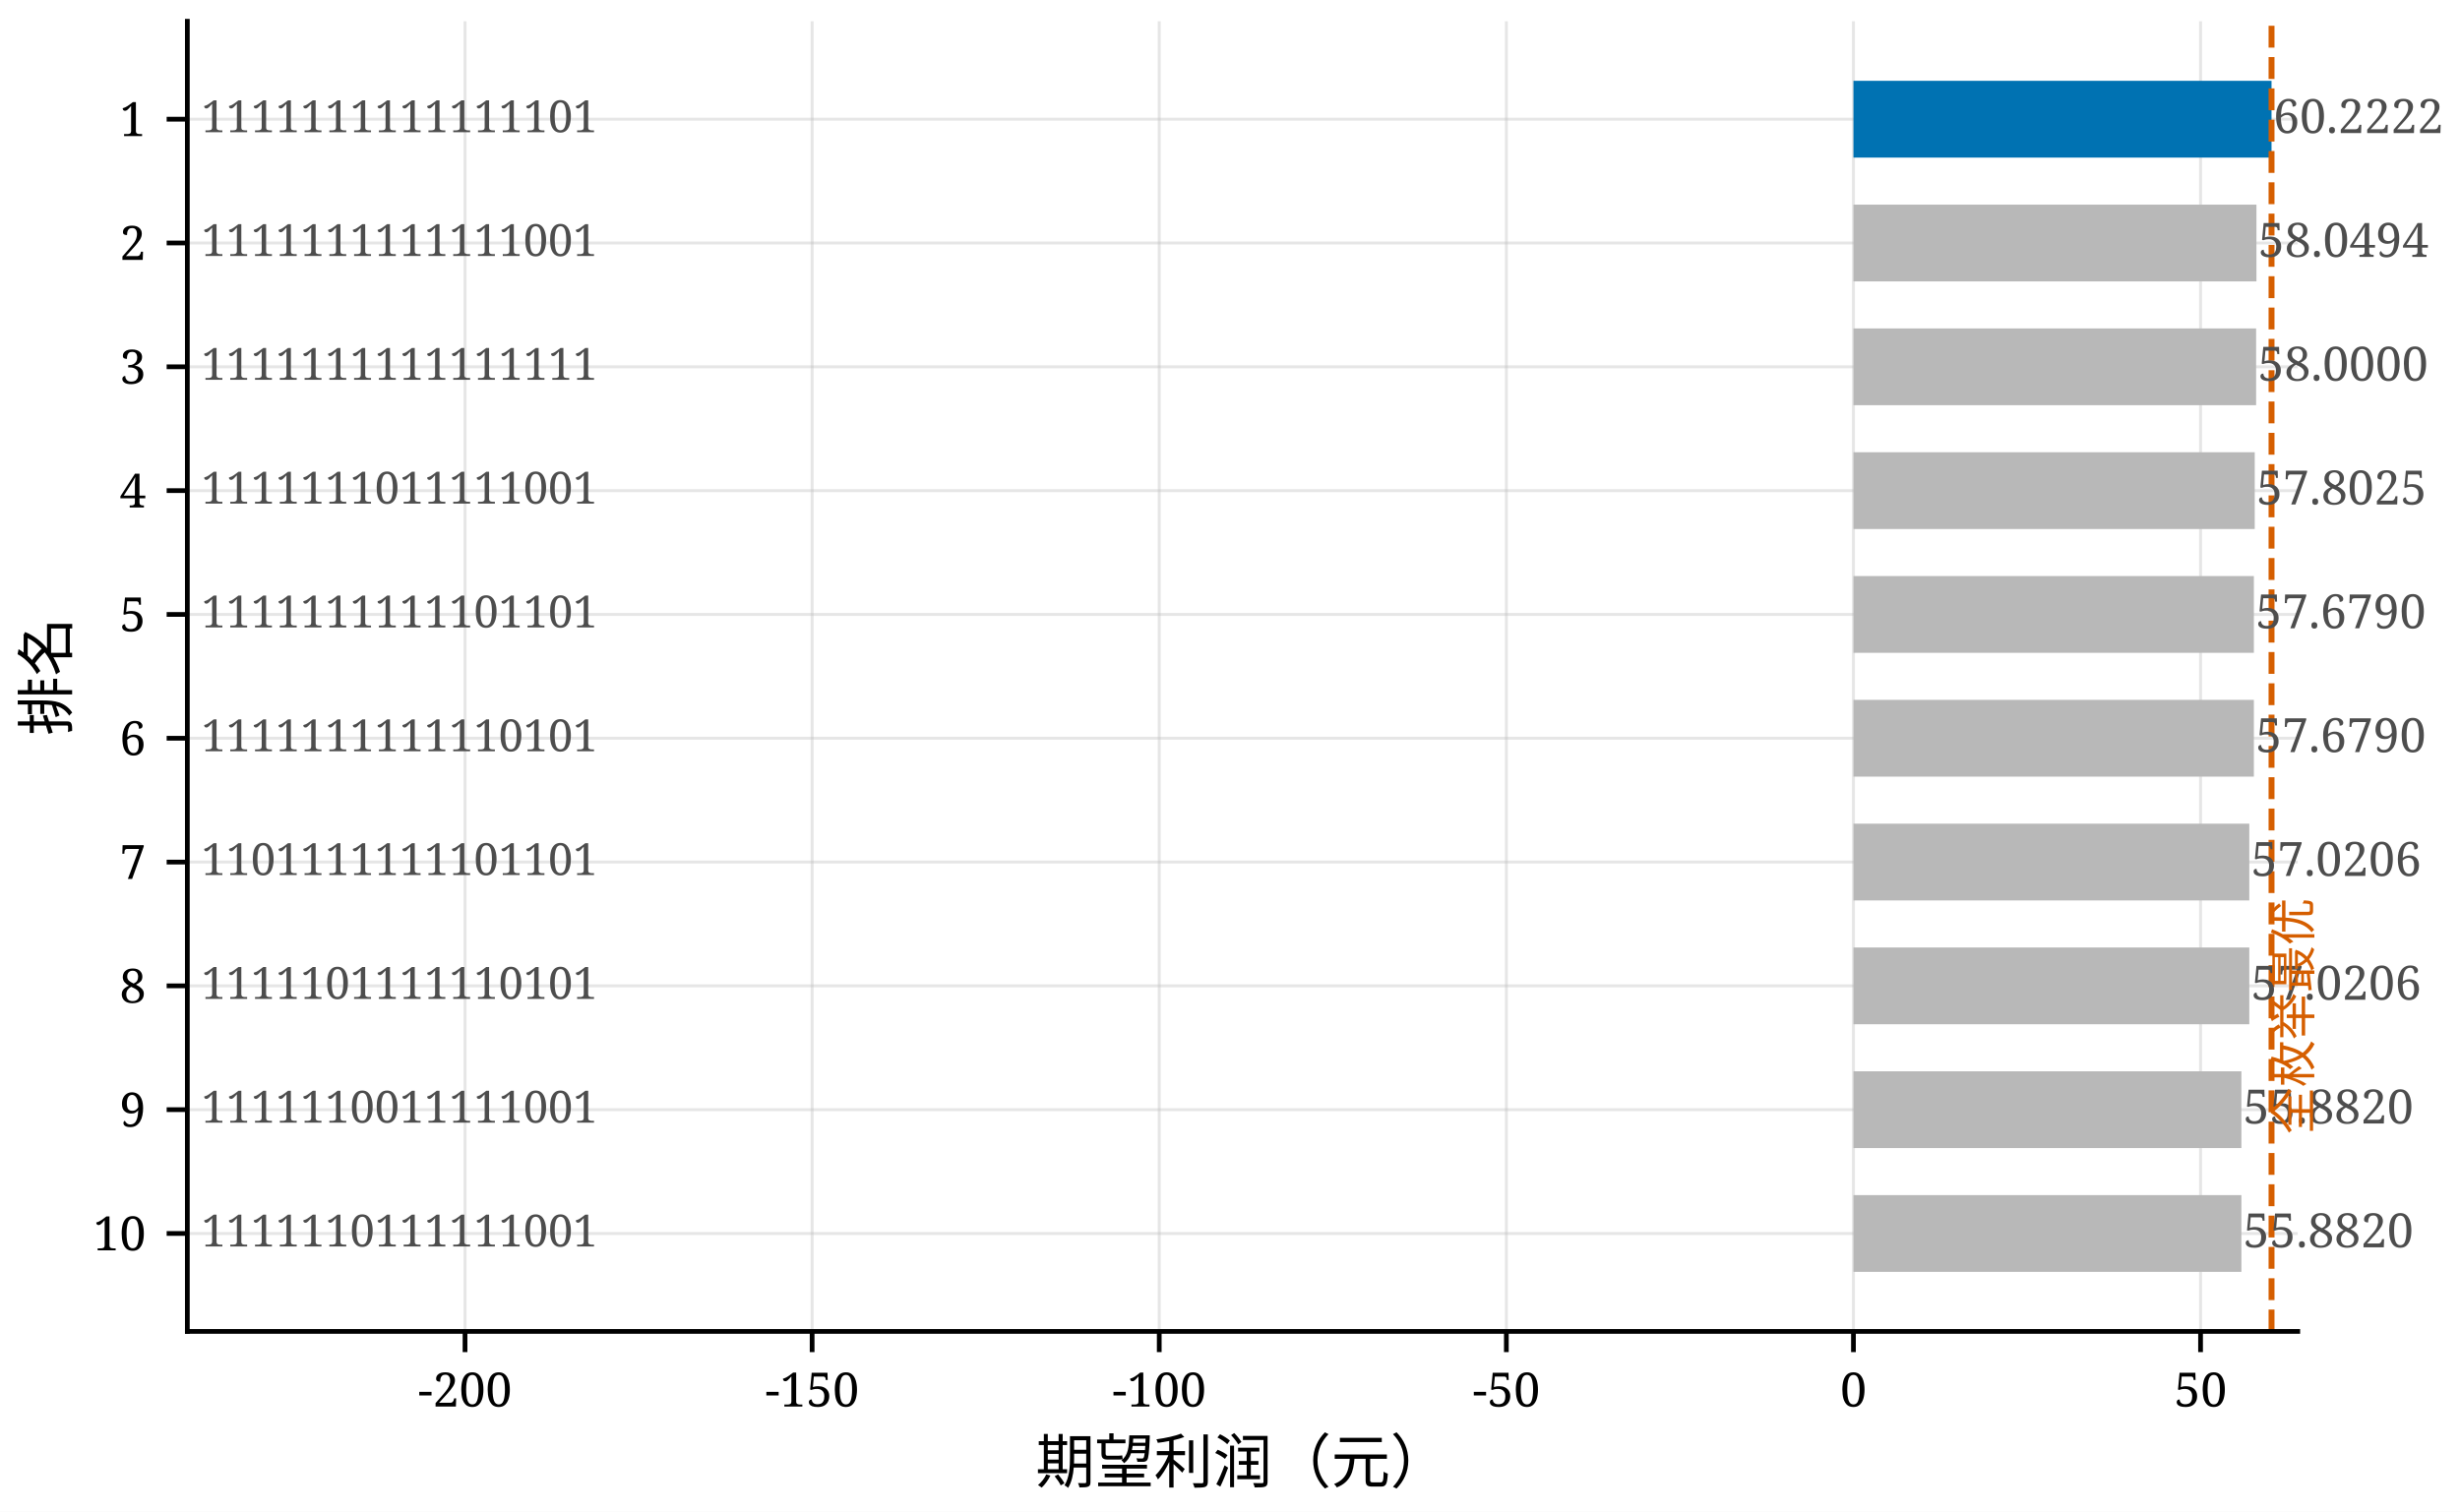
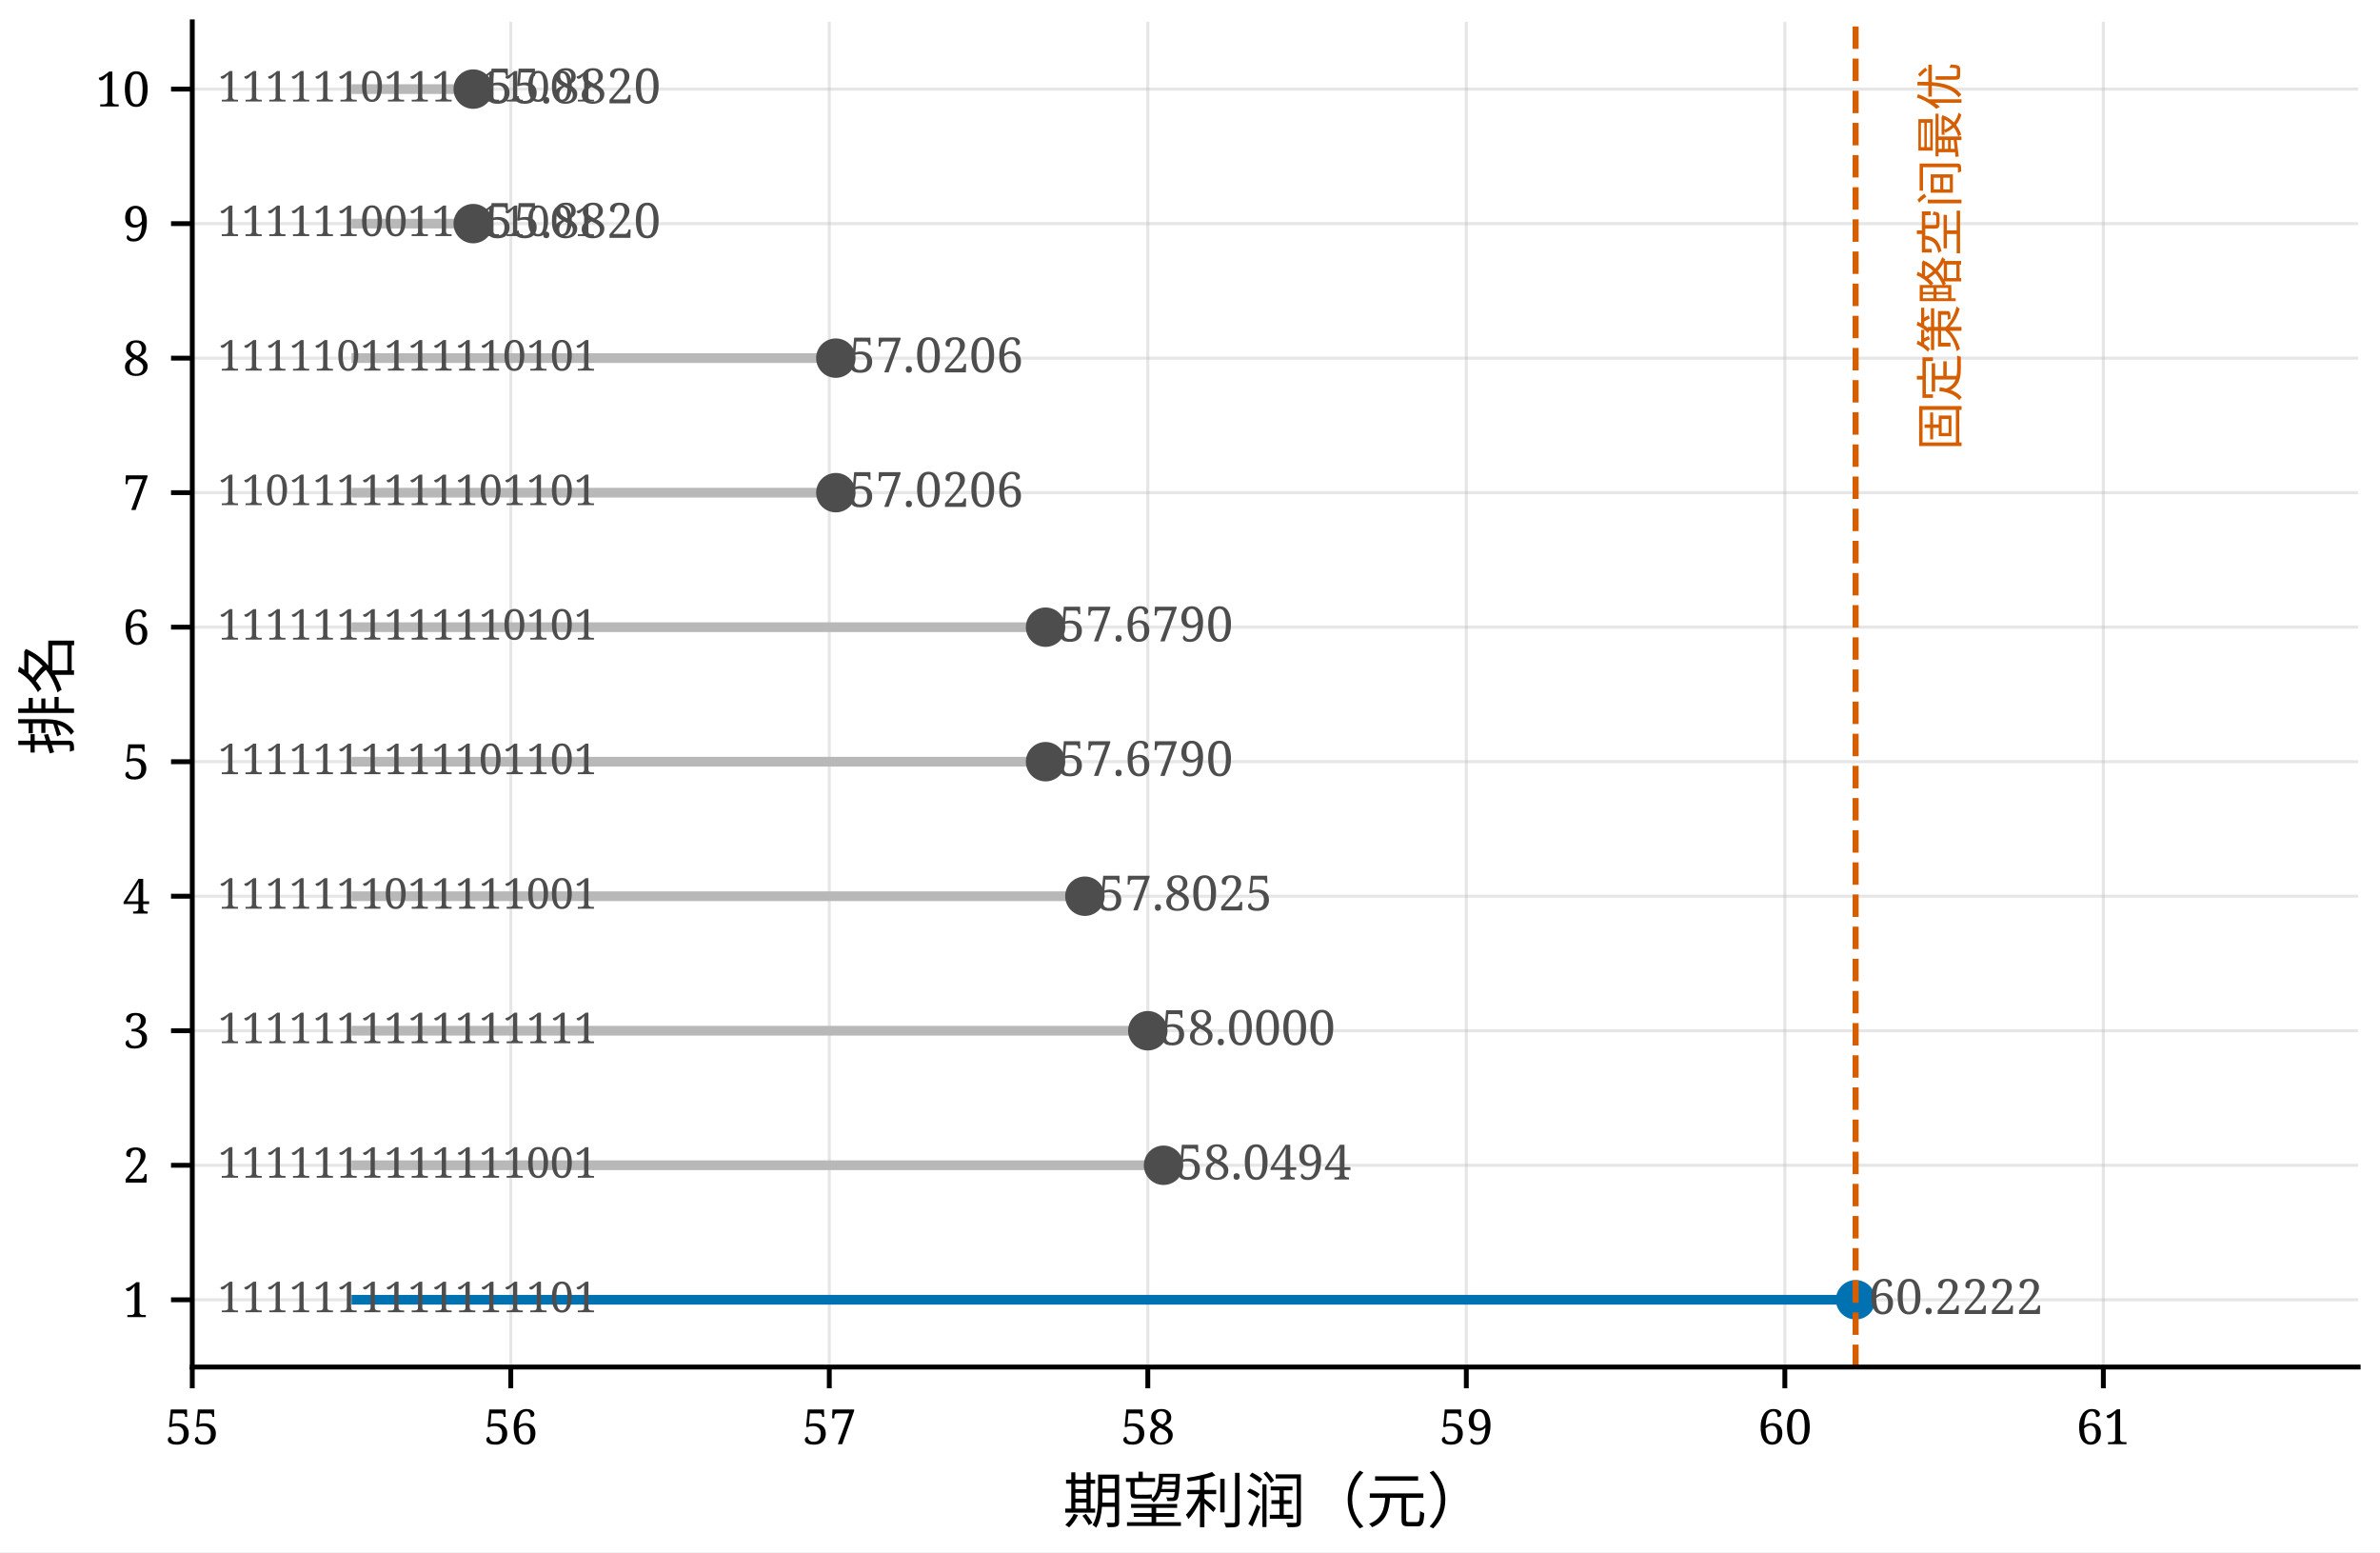
- <svg xmlns="http://www.w3.org/2000/svg" xmlns:xlink="http://www.w3.org/1999/xlink" width="416.277pt" height="255.89pt" viewBox="0 0 416.277 255.89" version="1.1">
+ <svg xmlns="http://www.w3.org/2000/svg" xmlns:xlink="http://www.w3.org/1999/xlink" width="392.422pt" height="255.89pt" viewBox="0 0 392.422 255.89" version="1.1">
  <defs>
    <style type="text/css">*{stroke-linejoin: round; stroke-linecap: butt}</style>
  </defs>
  <g id="figure_1">
    <g id="patch_1">
-       <path d="M 0 255.89  L 416.277 255.89  L 416.277 0  L 0 0  z " style="fill: #ffffff" />
+       <path d="M 0 255.89  L 392.422 255.89  L 392.422 0  L 0 0  z " style="fill: #ffffff" />
    </g>
    <g id="axes_1">
      <g id="patch_2">
        <path d="M 31.702 225.36  L 388.822 225.36  L 388.822 3.6  L 31.702 3.6  z " style="fill: #ffffff" />
      </g>
      <g id="matplotlib.axis_1">
        <g id="xtick_1">
          <g id="line2d_1">
-             <path d="M 78.691 225.36  L 78.691 3.6  " clip-path="url(#p2ec3255712)" style="fill: none; stroke: #b8b8b8; stroke-opacity: 0.35; stroke-width: 0.5; stroke-linecap: square" />
+             <path d="M 31.702 225.36  L 31.702 3.6  " clip-path="url(#pd4e0c81c9f)" style="fill: none; stroke: #b8b8b8; stroke-opacity: 0.35; stroke-width: 0.5; stroke-linecap: square" />
          </g>
          <g id="line2d_2">
            <defs>
-               <path id="m330d817156" d="M 0 0  L 0 3.5  " style="stroke: #000000; stroke-width: 0.8" />
+               <path id="md80d606da2" d="M 0 0  L 0 3.5  " style="stroke: #000000; stroke-width: 0.8" />
            </defs>
            <g>
-               <use xlink:href="#m330d817156" x="78.691" y="225.36" style="stroke: #000000; stroke-width: 0.8" />
+               <use xlink:href="#md80d606da2" x="31.702" y="225.36" style="stroke: #000000; stroke-width: 0.8" />
            </g>
          </g>
          <g id="text_1">
-             <text style="font-size: 8px; font-family: 'SimSun'; text-anchor: middle" x="78.691" y="238.079" transform="rotate(-0 78.69104 238.0788)">-200</text>
+             <text style="font-size: 8px; font-family: 'SimSun'; text-anchor: middle" x="31.702" y="238.079" transform="rotate(-0 31.70156 238.0788)">55</text>
          </g>
        </g>
        <g id="xtick_2">
          <g id="line2d_3">
-             <path d="M 137.428 225.36  L 137.428 3.6  " clip-path="url(#p2ec3255712)" style="fill: none; stroke: #b8b8b8; stroke-opacity: 0.35; stroke-width: 0.5; stroke-linecap: square" />
+             <path d="M 84.219 225.36  L 84.219 3.6  " clip-path="url(#pd4e0c81c9f)" style="fill: none; stroke: #b8b8b8; stroke-opacity: 0.35; stroke-width: 0.5; stroke-linecap: square" />
          </g>
          <g id="line2d_4">
            <g>
-               <use xlink:href="#m330d817156" x="137.428" y="225.36" style="stroke: #000000; stroke-width: 0.8" />
+               <use xlink:href="#md80d606da2" x="84.219" y="225.36" style="stroke: #000000; stroke-width: 0.8" />
            </g>
          </g>
          <g id="text_2">
-             <text style="font-size: 8px; font-family: 'SimSun'; text-anchor: middle" x="137.428" y="238.079" transform="rotate(-0 137.4279 238.0788)">-150</text>
+             <text style="font-size: 8px; font-family: 'SimSun'; text-anchor: middle" x="84.219" y="238.079" transform="rotate(-0 84.21921 238.0788)">56</text>
          </g>
        </g>
        <g id="xtick_3">
          <g id="line2d_5">
-             <path d="M 196.165 225.36  L 196.165 3.6  " clip-path="url(#p2ec3255712)" style="fill: none; stroke: #b8b8b8; stroke-opacity: 0.35; stroke-width: 0.5; stroke-linecap: square" />
+             <path d="M 136.737 225.36  L 136.737 3.6  " clip-path="url(#pd4e0c81c9f)" style="fill: none; stroke: #b8b8b8; stroke-opacity: 0.35; stroke-width: 0.5; stroke-linecap: square" />
          </g>
          <g id="line2d_6">
            <g>
-               <use xlink:href="#m330d817156" x="196.165" y="225.36" style="stroke: #000000; stroke-width: 0.8" />
+               <use xlink:href="#md80d606da2" x="136.737" y="225.36" style="stroke: #000000; stroke-width: 0.8" />
            </g>
          </g>
          <g id="text_3">
-             <text style="font-size: 8px; font-family: 'SimSun'; text-anchor: middle" x="196.165" y="238.079" transform="rotate(-0 196.1647 238.0788)">-100</text>
+             <text style="font-size: 8px; font-family: 'SimSun'; text-anchor: middle" x="136.737" y="238.079" transform="rotate(-0 136.7369 238.0788)">57</text>
          </g>
        </g>
        <g id="xtick_4">
          <g id="line2d_7">
-             <path d="M 254.902 225.36  L 254.902 3.6  " clip-path="url(#p2ec3255712)" style="fill: none; stroke: #b8b8b8; stroke-opacity: 0.35; stroke-width: 0.5; stroke-linecap: square" />
+             <path d="M 189.255 225.36  L 189.255 3.6  " clip-path="url(#pd4e0c81c9f)" style="fill: none; stroke: #b8b8b8; stroke-opacity: 0.35; stroke-width: 0.5; stroke-linecap: square" />
          </g>
          <g id="line2d_8">
            <g>
-               <use xlink:href="#m330d817156" x="254.902" y="225.36" style="stroke: #000000; stroke-width: 0.8" />
+               <use xlink:href="#md80d606da2" x="189.255" y="225.36" style="stroke: #000000; stroke-width: 0.8" />
            </g>
          </g>
          <g id="text_4">
-             <text style="font-size: 8px; font-family: 'SimSun'; text-anchor: middle" x="254.902" y="238.079" transform="rotate(-0 254.9016 238.0788)">-50</text>
+             <text style="font-size: 8px; font-family: 'SimSun'; text-anchor: middle" x="189.255" y="238.079" transform="rotate(-0 189.2545 238.0788)">58</text>
          </g>
        </g>
        <g id="xtick_5">
          <g id="line2d_9">
-             <path d="M 313.638 225.36  L 313.638 3.6  " clip-path="url(#p2ec3255712)" style="fill: none; stroke: #b8b8b8; stroke-opacity: 0.35; stroke-width: 0.5; stroke-linecap: square" />
+             <path d="M 241.772 225.36  L 241.772 3.6  " clip-path="url(#pd4e0c81c9f)" style="fill: none; stroke: #b8b8b8; stroke-opacity: 0.35; stroke-width: 0.5; stroke-linecap: square" />
          </g>
          <g id="line2d_10">
            <g>
-               <use xlink:href="#m330d817156" x="313.638" y="225.36" style="stroke: #000000; stroke-width: 0.8" />
+               <use xlink:href="#md80d606da2" x="241.772" y="225.36" style="stroke: #000000; stroke-width: 0.8" />
            </g>
          </g>
          <g id="text_5">
-             <text style="font-size: 8px; font-family: 'SimSun'; text-anchor: middle" x="313.638" y="238.079" transform="rotate(-0 313.6384 238.0788)">0</text>
+             <text style="font-size: 8px; font-family: 'SimSun'; text-anchor: middle" x="241.772" y="238.079" transform="rotate(-0 241.7722 238.0788)">59</text>
          </g>
        </g>
        <g id="xtick_6">
          <g id="line2d_11">
-             <path d="M 372.375 225.36  L 372.375 3.6  " clip-path="url(#p2ec3255712)" style="fill: none; stroke: #b8b8b8; stroke-opacity: 0.35; stroke-width: 0.5; stroke-linecap: square" />
+             <path d="M 294.29 225.36  L 294.29 3.6  " clip-path="url(#pd4e0c81c9f)" style="fill: none; stroke: #b8b8b8; stroke-opacity: 0.35; stroke-width: 0.5; stroke-linecap: square" />
          </g>
          <g id="line2d_12">
            <g>
-               <use xlink:href="#m330d817156" x="372.375" y="225.36" style="stroke: #000000; stroke-width: 0.8" />
+               <use xlink:href="#md80d606da2" x="294.29" y="225.36" style="stroke: #000000; stroke-width: 0.8" />
            </g>
          </g>
          <g id="text_6">
-             <text style="font-size: 8px; font-family: 'SimSun'; text-anchor: middle" x="372.375" y="238.079" transform="rotate(-0 372.3752 238.0788)">50</text>
-           </g>
-         </g>
-         <g id="text_7">
+             <text style="font-size: 8px; font-family: 'SimSun'; text-anchor: middle" x="294.29" y="238.079" transform="rotate(-0 294.2898 238.0788)">60</text>
+           </g>
+         </g>
+         <g id="xtick_7">
+           <g id="line2d_13">
+             <path d="M 346.807 225.36  L 346.807 3.6  " clip-path="url(#pd4e0c81c9f)" style="fill: none; stroke: #b8b8b8; stroke-opacity: 0.35; stroke-width: 0.5; stroke-linecap: square" />
+           </g>
+           <g id="line2d_14">
+             <g>
+               <use xlink:href="#md80d606da2" x="346.807" y="225.36" style="stroke: #000000; stroke-width: 0.8" />
+             </g>
+           </g>
+           <g id="text_7">
+             <text style="font-size: 8px; font-family: 'SimSun'; text-anchor: middle" x="346.807" y="238.079" transform="rotate(-0 346.8074 238.0788)">61</text>
+           </g>
+         </g>
+         <g id="text_8">
          <text style="font-size: 10px; font-family: 'SimSun'; text-anchor: middle" x="210.262" y="251.001" transform="rotate(-0 210.2616 251.0006)">期望利润（元）</text>
        </g>
      </g>
      <g id="matplotlib.axis_2">
        <g id="ytick_1">
-           <g id="line2d_13">
-             <path d="M 31.702 20.176  L 388.822 20.176  " clip-path="url(#p2ec3255712)" style="fill: none; stroke: #b8b8b8; stroke-opacity: 0.35; stroke-width: 0.5; stroke-linecap: square" />
-           </g>
-           <g id="line2d_14">
+           <g id="line2d_15">
+             <path d="M 31.702 214.272  L 388.822 214.272  " clip-path="url(#pd4e0c81c9f)" style="fill: none; stroke: #b8b8b8; stroke-opacity: 0.35; stroke-width: 0.5; stroke-linecap: square" />
+           </g>
+           <g id="line2d_16">
            <defs>
-               <path id="ma33cfed26c" d="M 0 0  L -3.5 0  " style="stroke: #000000; stroke-width: 0.8" />
+               <path id="m99e3f565a8" d="M 0 0  L -3.5 0  " style="stroke: #000000; stroke-width: 0.8" />
            </defs>
            <g>
-               <use xlink:href="#ma33cfed26c" x="31.702" y="20.176" style="stroke: #000000; stroke-width: 0.8" />
-             </g>
-           </g>
-           <g id="text_8">
-             <text style="font-size: 8px; font-family: 'SimSun'; text-anchor: end" x="24.702" y="23.036" transform="rotate(-0 24.70156 23.03584)">1</text>
+               <use xlink:href="#m99e3f565a8" x="31.702" y="214.272" style="stroke: #000000; stroke-width: 0.8" />
+             </g>
+           </g>
+           <g id="text_9">
+             <text style="font-size: 8px; font-family: 'SimSun'; text-anchor: end" x="24.702" y="217.131" transform="rotate(-0 24.70156 217.1314)">1</text>
          </g>
        </g>
        <g id="ytick_2">
-           <g id="line2d_15">
-             <path d="M 31.702 41.133  L 388.822 41.133  " clip-path="url(#p2ec3255712)" style="fill: none; stroke: #b8b8b8; stroke-opacity: 0.35; stroke-width: 0.5; stroke-linecap: square" />
-           </g>
-           <g id="line2d_16">
-             <g>
-               <use xlink:href="#ma33cfed26c" x="31.702" y="41.133" style="stroke: #000000; stroke-width: 0.8" />
-             </g>
-           </g>
-           <g id="text_9">
-             <text style="font-size: 8px; font-family: 'SimSun'; text-anchor: end" x="24.702" y="43.992" transform="rotate(-0 24.70156 43.99218)">2</text>
+           <g id="line2d_17">
+             <path d="M 31.702 192.096  L 388.822 192.096  " clip-path="url(#pd4e0c81c9f)" style="fill: none; stroke: #b8b8b8; stroke-opacity: 0.35; stroke-width: 0.5; stroke-linecap: square" />
+           </g>
+           <g id="line2d_18">
+             <g>
+               <use xlink:href="#m99e3f565a8" x="31.702" y="192.096" style="stroke: #000000; stroke-width: 0.8" />
+             </g>
+           </g>
+           <g id="text_10">
+             <text style="font-size: 8px; font-family: 'SimSun'; text-anchor: end" x="24.702" y="194.955" transform="rotate(-0 24.70156 194.9554)">2</text>
          </g>
        </g>
        <g id="ytick_3">
-           <g id="line2d_17">
-             <path d="M 31.702 62.089  L 388.822 62.089  " clip-path="url(#p2ec3255712)" style="fill: none; stroke: #b8b8b8; stroke-opacity: 0.35; stroke-width: 0.5; stroke-linecap: square" />
-           </g>
-           <g id="line2d_18">
-             <g>
-               <use xlink:href="#ma33cfed26c" x="31.702" y="62.089" style="stroke: #000000; stroke-width: 0.8" />
-             </g>
-           </g>
-           <g id="text_10">
-             <text style="font-size: 8px; font-family: 'SimSun'; text-anchor: end" x="24.702" y="64.949" transform="rotate(-0 24.70156 64.94852)">3</text>
+           <g id="line2d_19">
+             <path d="M 31.702 169.92  L 388.822 169.92  " clip-path="url(#pd4e0c81c9f)" style="fill: none; stroke: #b8b8b8; stroke-opacity: 0.35; stroke-width: 0.5; stroke-linecap: square" />
+           </g>
+           <g id="line2d_20">
+             <g>
+               <use xlink:href="#m99e3f565a8" x="31.702" y="169.92" style="stroke: #000000; stroke-width: 0.8" />
+             </g>
+           </g>
+           <g id="text_11">
+             <text style="font-size: 8px; font-family: 'SimSun'; text-anchor: end" x="24.702" y="172.779" transform="rotate(-0 24.70156 172.7794)">3</text>
          </g>
        </g>
        <g id="ytick_4">
-           <g id="line2d_19">
-             <path d="M 31.702 83.045  L 388.822 83.045  " clip-path="url(#p2ec3255712)" style="fill: none; stroke: #b8b8b8; stroke-opacity: 0.35; stroke-width: 0.5; stroke-linecap: square" />
-           </g>
-           <g id="line2d_20">
-             <g>
-               <use xlink:href="#ma33cfed26c" x="31.702" y="83.045" style="stroke: #000000; stroke-width: 0.8" />
-             </g>
-           </g>
-           <g id="text_11">
-             <text style="font-size: 8px; font-family: 'SimSun'; text-anchor: end" x="24.702" y="85.905" transform="rotate(-0 24.70156 85.90486)">4</text>
+           <g id="line2d_21">
+             <path d="M 31.702 147.744  L 388.822 147.744  " clip-path="url(#pd4e0c81c9f)" style="fill: none; stroke: #b8b8b8; stroke-opacity: 0.35; stroke-width: 0.5; stroke-linecap: square" />
+           </g>
+           <g id="line2d_22">
+             <g>
+               <use xlink:href="#m99e3f565a8" x="31.702" y="147.744" style="stroke: #000000; stroke-width: 0.8" />
+             </g>
+           </g>
+           <g id="text_12">
+             <text style="font-size: 8px; font-family: 'SimSun'; text-anchor: end" x="24.702" y="150.603" transform="rotate(-0 24.70156 150.6034)">4</text>
          </g>
        </g>
        <g id="ytick_5">
-           <g id="line2d_21">
-             <path d="M 31.702 104.002  L 388.822 104.002  " clip-path="url(#p2ec3255712)" style="fill: none; stroke: #b8b8b8; stroke-opacity: 0.35; stroke-width: 0.5; stroke-linecap: square" />
-           </g>
-           <g id="line2d_22">
-             <g>
-               <use xlink:href="#ma33cfed26c" x="31.702" y="104.002" style="stroke: #000000; stroke-width: 0.8" />
-             </g>
-           </g>
-           <g id="text_12">
-             <text style="font-size: 8px; font-family: 'SimSun'; text-anchor: end" x="24.702" y="106.861" transform="rotate(-0 24.70156 106.8612)">5</text>
+           <g id="line2d_23">
+             <path d="M 31.702 125.568  L 388.822 125.568  " clip-path="url(#pd4e0c81c9f)" style="fill: none; stroke: #b8b8b8; stroke-opacity: 0.35; stroke-width: 0.5; stroke-linecap: square" />
+           </g>
+           <g id="line2d_24">
+             <g>
+               <use xlink:href="#m99e3f565a8" x="31.702" y="125.568" style="stroke: #000000; stroke-width: 0.8" />
+             </g>
+           </g>
+           <g id="text_13">
+             <text style="font-size: 8px; font-family: 'SimSun'; text-anchor: end" x="24.702" y="128.427" transform="rotate(-0 24.70156 128.4274)">5</text>
          </g>
        </g>
        <g id="ytick_6">
-           <g id="line2d_23">
-             <path d="M 31.702 124.958  L 388.822 124.958  " clip-path="url(#p2ec3255712)" style="fill: none; stroke: #b8b8b8; stroke-opacity: 0.35; stroke-width: 0.5; stroke-linecap: square" />
-           </g>
-           <g id="line2d_24">
-             <g>
-               <use xlink:href="#ma33cfed26c" x="31.702" y="124.958" style="stroke: #000000; stroke-width: 0.8" />
-             </g>
-           </g>
-           <g id="text_13">
-             <text style="font-size: 8px; font-family: 'SimSun'; text-anchor: end" x="24.702" y="127.818" transform="rotate(-0 24.70156 127.8175)">6</text>
+           <g id="line2d_25">
+             <path d="M 31.702 103.392  L 388.822 103.392  " clip-path="url(#pd4e0c81c9f)" style="fill: none; stroke: #b8b8b8; stroke-opacity: 0.35; stroke-width: 0.5; stroke-linecap: square" />
+           </g>
+           <g id="line2d_26">
+             <g>
+               <use xlink:href="#m99e3f565a8" x="31.702" y="103.392" style="stroke: #000000; stroke-width: 0.8" />
+             </g>
+           </g>
+           <g id="text_14">
+             <text style="font-size: 8px; font-family: 'SimSun'; text-anchor: end" x="24.702" y="106.251" transform="rotate(-0 24.70156 106.2514)">6</text>
          </g>
        </g>
        <g id="ytick_7">
-           <g id="line2d_25">
-             <path d="M 31.702 145.915  L 388.822 145.915  " clip-path="url(#p2ec3255712)" style="fill: none; stroke: #b8b8b8; stroke-opacity: 0.35; stroke-width: 0.5; stroke-linecap: square" />
-           </g>
-           <g id="line2d_26">
-             <g>
-               <use xlink:href="#ma33cfed26c" x="31.702" y="145.915" style="stroke: #000000; stroke-width: 0.8" />
-             </g>
-           </g>
-           <g id="text_14">
-             <text style="font-size: 8px; font-family: 'SimSun'; text-anchor: end" x="24.702" y="148.774" transform="rotate(-0 24.70156 148.7739)">7</text>
+           <g id="line2d_27">
+             <path d="M 31.702 81.216  L 388.822 81.216  " clip-path="url(#pd4e0c81c9f)" style="fill: none; stroke: #b8b8b8; stroke-opacity: 0.35; stroke-width: 0.5; stroke-linecap: square" />
+           </g>
+           <g id="line2d_28">
+             <g>
+               <use xlink:href="#m99e3f565a8" x="31.702" y="81.216" style="stroke: #000000; stroke-width: 0.8" />
+             </g>
+           </g>
+           <g id="text_15">
+             <text style="font-size: 8px; font-family: 'SimSun'; text-anchor: end" x="24.702" y="84.075" transform="rotate(-0 24.70156 84.07537)">7</text>
          </g>
        </g>
        <g id="ytick_8">
-           <g id="line2d_27">
-             <path d="M 31.702 166.871  L 388.822 166.871  " clip-path="url(#p2ec3255712)" style="fill: none; stroke: #b8b8b8; stroke-opacity: 0.35; stroke-width: 0.5; stroke-linecap: square" />
-           </g>
-           <g id="line2d_28">
-             <g>
-               <use xlink:href="#ma33cfed26c" x="31.702" y="166.871" style="stroke: #000000; stroke-width: 0.8" />
-             </g>
-           </g>
-           <g id="text_15">
-             <text style="font-size: 8px; font-family: 'SimSun'; text-anchor: end" x="24.702" y="169.73" transform="rotate(-0 24.70156 169.7302)">8</text>
+           <g id="line2d_29">
+             <path d="M 31.702 59.04  L 388.822 59.04  " clip-path="url(#pd4e0c81c9f)" style="fill: none; stroke: #b8b8b8; stroke-opacity: 0.35; stroke-width: 0.5; stroke-linecap: square" />
+           </g>
+           <g id="line2d_30">
+             <g>
+               <use xlink:href="#m99e3f565a8" x="31.702" y="59.04" style="stroke: #000000; stroke-width: 0.8" />
+             </g>
+           </g>
+           <g id="text_16">
+             <text style="font-size: 8px; font-family: 'SimSun'; text-anchor: end" x="24.702" y="61.899" transform="rotate(-0 24.70156 61.89937)">8</text>
          </g>
        </g>
        <g id="ytick_9">
-           <g id="line2d_29">
-             <path d="M 31.702 187.827  L 388.822 187.827  " clip-path="url(#p2ec3255712)" style="fill: none; stroke: #b8b8b8; stroke-opacity: 0.35; stroke-width: 0.5; stroke-linecap: square" />
-           </g>
-           <g id="line2d_30">
-             <g>
-               <use xlink:href="#ma33cfed26c" x="31.702" y="187.827" style="stroke: #000000; stroke-width: 0.8" />
-             </g>
-           </g>
-           <g id="text_16">
-             <text style="font-size: 8px; font-family: 'SimSun'; text-anchor: end" x="24.702" y="190.687" transform="rotate(-0 24.70156 190.6866)">9</text>
+           <g id="line2d_31">
+             <path d="M 31.702 36.864  L 388.822 36.864  " clip-path="url(#pd4e0c81c9f)" style="fill: none; stroke: #b8b8b8; stroke-opacity: 0.35; stroke-width: 0.5; stroke-linecap: square" />
+           </g>
+           <g id="line2d_32">
+             <g>
+               <use xlink:href="#m99e3f565a8" x="31.702" y="36.864" style="stroke: #000000; stroke-width: 0.8" />
+             </g>
+           </g>
+           <g id="text_17">
+             <text style="font-size: 8px; font-family: 'SimSun'; text-anchor: end" x="24.702" y="39.723" transform="rotate(-0 24.70156 39.72337)">9</text>
          </g>
        </g>
        <g id="ytick_10">
-           <g id="line2d_31">
-             <path d="M 31.702 208.784  L 388.822 208.784  " clip-path="url(#p2ec3255712)" style="fill: none; stroke: #b8b8b8; stroke-opacity: 0.35; stroke-width: 0.5; stroke-linecap: square" />
-           </g>
-           <g id="line2d_32">
-             <g>
-               <use xlink:href="#ma33cfed26c" x="31.702" y="208.784" style="stroke: #000000; stroke-width: 0.8" />
-             </g>
-           </g>
-           <g id="text_17">
-             <text style="font-size: 8px; font-family: 'SimSun'; text-anchor: end" x="24.702" y="211.643" transform="rotate(-0 24.70156 211.6429)">10</text>
-           </g>
-         </g>
-         <g id="text_18">
+           <g id="line2d_33">
+             <path d="M 31.702 14.688  L 388.822 14.688  " clip-path="url(#pd4e0c81c9f)" style="fill: none; stroke: #b8b8b8; stroke-opacity: 0.35; stroke-width: 0.5; stroke-linecap: square" />
+           </g>
+           <g id="line2d_34">
+             <g>
+               <use xlink:href="#m99e3f565a8" x="31.702" y="14.688" style="stroke: #000000; stroke-width: 0.8" />
+             </g>
+           </g>
+           <g id="text_18">
+             <text style="font-size: 8px; font-family: 'SimSun'; text-anchor: end" x="24.702" y="17.547" transform="rotate(-0 24.70156 17.54737)">10</text>
+           </g>
+         </g>
+         <g id="text_19">
          <text style="font-size: 10px; font-family: 'SimSun'; text-anchor: middle" x="11.412" y="114.48" transform="rotate(-90 11.4125 114.48)">排名</text>
        </g>
      </g>
+       <g id="LineCollection_1">
+         <path d="M 57.96 214.272  L 305.96 214.272  " clip-path="url(#pd4e0c81c9f)" style="fill: none; stroke: #0072b2; stroke-width: 1.6" />
+       </g>
+       <g id="line2d_35">
+         <path d="M 305.96 214.272  " clip-path="url(#pd4e0c81c9f)" style="fill: none; stroke: #0072b2; stroke-width: 1.7; stroke-linecap: square" />
+         <defs>
+           <path id="m826f20a597" d="M 0 2.75  C 0.729 2.75 1.429 2.46 1.945 1.945  C 2.46 1.429 2.75 0.729 2.75 0  C 2.75 -0.729 2.46 -1.429 1.945 -1.945  C 1.429 -2.46 0.729 -2.75 0 -2.75  C -0.729 -2.75 -1.429 -2.46 -1.945 -1.945  C -2.46 -1.429 -2.75 -0.729 -2.75 0  C -2.75 0.729 -2.46 1.429 -1.945 1.945  C -1.429 2.46 -0.729 2.75 0 2.75  z " style="stroke: #0072b2" />
+         </defs>
+         <g clip-path="url(#pd4e0c81c9f)">
+           <use xlink:href="#m826f20a597" x="305.96" y="214.272" style="fill: #0072b2; stroke: #0072b2" />
+         </g>
+       </g>
+       <g id="LineCollection_2">
+         <path d="M 57.96 192.096  L 191.848 192.096  " clip-path="url(#pd4e0c81c9f)" style="fill: none; stroke: #b8b8b8; stroke-width: 1.6" />
+       </g>
+       <g id="line2d_36">
+         <path d="M 191.848 192.096  " clip-path="url(#pd4e0c81c9f)" style="fill: none; stroke: #4d4d4d; stroke-width: 1.7; stroke-linecap: square" />
+         <defs>
+           <path id="m05390a31b4" d="M 0 2.75  C 0.729 2.75 1.429 2.46 1.945 1.945  C 2.46 1.429 2.75 0.729 2.75 0  C 2.75 -0.729 2.46 -1.429 1.945 -1.945  C 1.429 -2.46 0.729 -2.75 0 -2.75  C -0.729 -2.75 -1.429 -2.46 -1.945 -1.945  C -2.46 -1.429 -2.75 -0.729 -2.75 0  C -2.75 0.729 -2.46 1.429 -1.945 1.945  C -1.429 2.46 -0.729 2.75 0 2.75  z " style="stroke: #4d4d4d" />
+         </defs>
+         <g clip-path="url(#pd4e0c81c9f)">
+           <use xlink:href="#m05390a31b4" x="191.848" y="192.096" style="fill: #4d4d4d; stroke: #4d4d4d" />
+         </g>
+       </g>
+       <g id="LineCollection_3">
+         <path d="M 57.96 169.92  L 189.255 169.92  " clip-path="url(#pd4e0c81c9f)" style="fill: none; stroke: #b8b8b8; stroke-width: 1.6" />
+       </g>
+       <g id="line2d_37">
+         <path d="M 189.255 169.92  " clip-path="url(#pd4e0c81c9f)" style="fill: none; stroke: #4d4d4d; stroke-width: 1.7; stroke-linecap: square" />
+         <g clip-path="url(#pd4e0c81c9f)">
+           <use xlink:href="#m05390a31b4" x="189.255" y="169.92" style="fill: #4d4d4d; stroke: #4d4d4d" />
+         </g>
+       </g>
+       <g id="LineCollection_4">
+         <path d="M 57.96 147.744  L 178.881 147.744  " clip-path="url(#pd4e0c81c9f)" style="fill: none; stroke: #b8b8b8; stroke-width: 1.6" />
+       </g>
+       <g id="line2d_38">
+         <path d="M 178.881 147.744  " clip-path="url(#pd4e0c81c9f)" style="fill: none; stroke: #4d4d4d; stroke-width: 1.7; stroke-linecap: square" />
+         <g clip-path="url(#pd4e0c81c9f)">
+           <use xlink:href="#m05390a31b4" x="178.881" y="147.744" style="fill: #4d4d4d; stroke: #4d4d4d" />
+         </g>
+       </g>
+       <g id="LineCollection_5">
+         <path d="M 57.96 125.568  L 172.397 125.568  " clip-path="url(#pd4e0c81c9f)" style="fill: none; stroke: #b8b8b8; stroke-width: 1.6" />
+       </g>
+       <g id="line2d_39">
+         <path d="M 172.397 125.568  " clip-path="url(#pd4e0c81c9f)" style="fill: none; stroke: #4d4d4d; stroke-width: 1.7; stroke-linecap: square" />
+         <g clip-path="url(#pd4e0c81c9f)">
+           <use xlink:href="#m05390a31b4" x="172.397" y="125.568" style="fill: #4d4d4d; stroke: #4d4d4d" />
+         </g>
+       </g>
+       <g id="LineCollection_6">
+         <path d="M 57.96 103.392  L 172.397 103.392  " clip-path="url(#pd4e0c81c9f)" style="fill: none; stroke: #b8b8b8; stroke-width: 1.6" />
+       </g>
+       <g id="line2d_40">
+         <path d="M 172.397 103.392  " clip-path="url(#pd4e0c81c9f)" style="fill: none; stroke: #4d4d4d; stroke-width: 1.7; stroke-linecap: square" />
+         <g clip-path="url(#pd4e0c81c9f)">
+           <use xlink:href="#m05390a31b4" x="172.397" y="103.392" style="fill: #4d4d4d; stroke: #4d4d4d" />
+         </g>
+       </g>
+       <g id="LineCollection_7">
+         <path d="M 57.96 81.216  L 137.817 81.216  " clip-path="url(#pd4e0c81c9f)" style="fill: none; stroke: #b8b8b8; stroke-width: 1.6" />
+       </g>
+       <g id="line2d_41">
+         <path d="M 137.817 81.216  " clip-path="url(#pd4e0c81c9f)" style="fill: none; stroke: #4d4d4d; stroke-width: 1.7; stroke-linecap: square" />
+         <g clip-path="url(#pd4e0c81c9f)">
+           <use xlink:href="#m05390a31b4" x="137.817" y="81.216" style="fill: #4d4d4d; stroke: #4d4d4d" />
+         </g>
+       </g>
+       <g id="LineCollection_8">
+         <path d="M 57.96 59.04  L 137.817 59.04  " clip-path="url(#pd4e0c81c9f)" style="fill: none; stroke: #b8b8b8; stroke-width: 1.6" />
+       </g>
+       <g id="line2d_42">
+         <path d="M 137.817 59.04  " clip-path="url(#pd4e0c81c9f)" style="fill: none; stroke: #4d4d4d; stroke-width: 1.7; stroke-linecap: square" />
+         <g clip-path="url(#pd4e0c81c9f)">
+           <use xlink:href="#m05390a31b4" x="137.817" y="59.04" style="fill: #4d4d4d; stroke: #4d4d4d" />
+         </g>
+       </g>
+       <g id="LineCollection_9">
+         <path d="M 57.96 36.864  L 78.024 36.864  " clip-path="url(#pd4e0c81c9f)" style="fill: none; stroke: #b8b8b8; stroke-width: 1.6" />
+       </g>
+       <g id="line2d_43">
+         <path d="M 78.024 36.864  " clip-path="url(#pd4e0c81c9f)" style="fill: none; stroke: #4d4d4d; stroke-width: 1.7; stroke-linecap: square" />
+         <g clip-path="url(#pd4e0c81c9f)">
+           <use xlink:href="#m05390a31b4" x="78.024" y="36.864" style="fill: #4d4d4d; stroke: #4d4d4d" />
+         </g>
+       </g>
+       <g id="LineCollection_10">
+         <path d="M 57.96 14.688  L 78.024 14.688  " clip-path="url(#pd4e0c81c9f)" style="fill: none; stroke: #b8b8b8; stroke-width: 1.6" />
+       </g>
+       <g id="line2d_44">
+         <path d="M 78.024 14.688  " clip-path="url(#pd4e0c81c9f)" style="fill: none; stroke: #4d4d4d; stroke-width: 1.7; stroke-linecap: square" />
+         <g clip-path="url(#pd4e0c81c9f)">
+           <use xlink:href="#m05390a31b4" x="78.024" y="14.688" style="fill: #4d4d4d; stroke: #4d4d4d" />
+         </g>
+       </g>
+       <g id="line2d_45">
+         <path d="M 305.96 225.36  L 305.96 3.6  " clip-path="url(#pd4e0c81c9f)" style="fill: none; stroke-dasharray: 3.7,1.6; stroke-dashoffset: 0; stroke: #d55e00" />
+       </g>
      <g id="patch_3">
-         <path d="M 313.638 13.68  L 384.384 13.68  L 384.384 26.673  L 313.638 26.673  z " clip-path="url(#p2ec3255712)" style="fill: #0072b2" />
+         <path d="M 31.702 225.36  L 31.702 3.6  " style="fill: none; stroke: #000000; stroke-width: 0.8; stroke-linejoin: miter; stroke-linecap: square" />
      </g>
      <g id="patch_4">
-         <path d="M 313.638 34.636  L 381.831 34.636  L 381.831 47.629  L 313.638 47.629  z " clip-path="url(#p2ec3255712)" style="fill: #b8b8b8" />
-       </g>
-       <g id="patch_5">
-         <path d="M 313.638 55.593  L 381.773 55.593  L 381.773 68.586  L 313.638 68.586  z " clip-path="url(#p2ec3255712)" style="fill: #b8b8b8" />
-       </g>
-       <g id="patch_6">
-         <path d="M 313.638 76.549  L 381.541 76.549  L 381.541 89.542  L 313.638 89.542  z " clip-path="url(#p2ec3255712)" style="fill: #b8b8b8" />
-       </g>
-       <g id="patch_7">
-         <path d="M 313.638 97.505  L 381.396 97.505  L 381.396 110.498  L 313.638 110.498  z " clip-path="url(#p2ec3255712)" style="fill: #b8b8b8" />
-       </g>
-       <g id="patch_8">
-         <path d="M 313.638 118.462  L 381.396 118.462  L 381.396 131.455  L 313.638 131.455  z " clip-path="url(#p2ec3255712)" style="fill: #b8b8b8" />
-       </g>
-       <g id="patch_9">
-         <path d="M 313.638 139.418  L 380.623 139.418  L 380.623 152.411  L 313.638 152.411  z " clip-path="url(#p2ec3255712)" style="fill: #b8b8b8" />
-       </g>
-       <g id="patch_10">
-         <path d="M 313.638 160.374  L 380.623 160.374  L 380.623 173.367  L 313.638 173.367  z " clip-path="url(#p2ec3255712)" style="fill: #b8b8b8" />
-       </g>
-       <g id="patch_11">
-         <path d="M 313.638 181.331  L 379.285 181.331  L 379.285 194.324  L 313.638 194.324  z " clip-path="url(#p2ec3255712)" style="fill: #b8b8b8" />
-       </g>
-       <g id="patch_12">
-         <path d="M 313.638 202.287  L 379.285 202.287  L 379.285 215.28  L 313.638 215.28  z " clip-path="url(#p2ec3255712)" style="fill: #b8b8b8" />
-       </g>
-       <g id="line2d_33">
-         <path d="M 384.384 225.36  L 384.384 3.6  " clip-path="url(#p2ec3255712)" style="fill: none; stroke-dasharray: 3.7,1.6; stroke-dashoffset: 0; stroke: #d55e00" />
-       </g>
-       <g id="patch_13">
-         <path d="M 31.702 225.36  L 31.702 3.6  " style="fill: none; stroke: #000000; stroke-width: 0.8; stroke-linejoin: miter; stroke-linecap: square" />
-       </g>
-       <g id="patch_14">
        <path d="M 31.702 225.36  L 388.822 225.36  " style="fill: none; stroke: #000000; stroke-width: 0.8; stroke-linejoin: miter; stroke-linecap: square" />
      </g>
-       <g id="text_19">
-         <text style="font-size: 8px; font-family: 'SimSun'; text-anchor: start; fill: #4d4d4d" x="384.677" y="22.52" transform="rotate(-0 384.6774 22.52022)">60.2222</text>
-       </g>
      <g id="text_20">
-         <text style="font-size: 7.5px; font-family: 'SimSun'; text-anchor: start; fill: #4d4d4d" x="34.051" y="22.374" transform="rotate(-0 34.05104 22.37373)">1111111111111101</text>
+         <text style="font-size: 8px; font-family: 'SimSun'; text-anchor: start; fill: #4d4d4d" x="308.061" y="216.616" transform="rotate(-0 308.0611 216.6157)">60.2222</text>
      </g>
      <g id="text_21">
-         <text style="font-size: 8px; font-family: 'SimSun'; text-anchor: start; fill: #4d4d4d" x="382.125" y="43.477" transform="rotate(-0 382.1248 43.47656)">58.0494</text>
+         <text style="font-size: 7px; font-family: 'SimSun'; text-anchor: start; fill: #4d4d4d" x="35.903" y="216.323" transform="rotate(-0 35.90297 216.3228)">1111111111111101</text>
      </g>
      <g id="text_22">
-         <text style="font-size: 7.5px; font-family: 'SimSun'; text-anchor: start; fill: #4d4d4d" x="34.051" y="43.33" transform="rotate(-0 34.05104 43.33007)">1111111111111001</text>
+         <text style="font-size: 8px; font-family: 'SimSun'; text-anchor: start; fill: #4d4d4d" x="193.949" y="194.44" transform="rotate(-0 193.9487 194.4398)">58.0494</text>
      </g>
      <g id="text_23">
-         <text style="font-size: 8px; font-family: 'SimSun'; text-anchor: start; fill: #4d4d4d" x="382.067" y="64.433" transform="rotate(-0 382.0668 64.4329)">58.0000</text>
+         <text style="font-size: 7px; font-family: 'SimSun'; text-anchor: start; fill: #4d4d4d" x="35.903" y="194.147" transform="rotate(-0 35.90297 194.1468)">1111111111111001</text>
      </g>
      <g id="text_24">
-         <text style="font-size: 7.5px; font-family: 'SimSun'; text-anchor: start; fill: #4d4d4d" x="34.051" y="64.286" transform="rotate(-0 34.05104 64.28641)">1111111111111111</text>
+         <text style="font-size: 8px; font-family: 'SimSun'; text-anchor: start; fill: #4d4d4d" x="191.355" y="172.264" transform="rotate(-0 191.3552 172.2637)">58.0000</text>
      </g>
      <g id="text_25">
-         <text style="font-size: 8px; font-family: 'SimSun'; text-anchor: start; fill: #4d4d4d" x="381.835" y="85.389" transform="rotate(-0 381.8348 85.38924)">57.8025</text>
+         <text style="font-size: 7px; font-family: 'SimSun'; text-anchor: start; fill: #4d4d4d" x="35.903" y="171.971" transform="rotate(-0 35.90297 171.9708)">1111111111111111</text>
      </g>
      <g id="text_26">
-         <text style="font-size: 7.5px; font-family: 'SimSun'; text-anchor: start; fill: #4d4d4d" x="34.051" y="85.243" transform="rotate(-0 34.05104 85.24275)">1111111011111001</text>
+         <text style="font-size: 8px; font-family: 'SimSun'; text-anchor: start; fill: #4d4d4d" x="180.981" y="150.088" transform="rotate(-0 180.9813 150.0877)">57.8025</text>
      </g>
      <g id="text_27">
-         <text style="font-size: 8px; font-family: 'SimSun'; text-anchor: start; fill: #4d4d4d" x="381.69" y="106.346" transform="rotate(-0 381.6897 106.3456)">57.6790</text>
+         <text style="font-size: 7px; font-family: 'SimSun'; text-anchor: start; fill: #4d4d4d" x="35.903" y="149.795" transform="rotate(-0 35.90297 149.7948)">1111111011111001</text>
      </g>
      <g id="text_28">
-         <text style="font-size: 7.5px; font-family: 'SimSun'; text-anchor: start; fill: #4d4d4d" x="34.051" y="106.199" transform="rotate(-0 34.05104 106.1991)">1111111111101101</text>
+         <text style="font-size: 8px; font-family: 'SimSun'; text-anchor: start; fill: #4d4d4d" x="174.498" y="127.912" transform="rotate(-0 174.4977 127.9117)">57.6790</text>
      </g>
      <g id="text_29">
-         <text style="font-size: 8px; font-family: 'SimSun'; text-anchor: start; fill: #4d4d4d" x="381.69" y="127.302" transform="rotate(-0 381.6897 127.3019)">57.6790</text>
+         <text style="font-size: 7px; font-family: 'SimSun'; text-anchor: start; fill: #4d4d4d" x="35.903" y="127.619" transform="rotate(-0 35.90297 127.6188)">1111111111101101</text>
      </g>
      <g id="text_30">
-         <text style="font-size: 7.5px; font-family: 'SimSun'; text-anchor: start; fill: #4d4d4d" x="34.051" y="127.155" transform="rotate(-0 34.05104 127.1554)">1111111111110101</text>
+         <text style="font-size: 8px; font-family: 'SimSun'; text-anchor: start; fill: #4d4d4d" x="174.498" y="105.736" transform="rotate(-0 174.4977 105.7357)">57.6790</text>
      </g>
      <g id="text_31">
-         <text style="font-size: 8px; font-family: 'SimSun'; text-anchor: start; fill: #4d4d4d" x="380.916" y="148.258" transform="rotate(-0 380.9163 148.2583)">57.0206</text>
+         <text style="font-size: 7px; font-family: 'SimSun'; text-anchor: start; fill: #4d4d4d" x="35.903" y="105.443" transform="rotate(-0 35.90297 105.4428)">1111111111110101</text>
      </g>
      <g id="text_32">
-         <text style="font-size: 7.5px; font-family: 'SimSun'; text-anchor: start; fill: #4d4d4d" x="34.051" y="148.112" transform="rotate(-0 34.05104 148.1118)">1101111111101101</text>
+         <text style="font-size: 8px; font-family: 'SimSun'; text-anchor: start; fill: #4d4d4d" x="139.918" y="83.56" transform="rotate(-0 139.9182 83.55975)">57.0206</text>
      </g>
      <g id="text_33">
-         <text style="font-size: 8px; font-family: 'SimSun'; text-anchor: start; fill: #4d4d4d" x="380.916" y="169.215" transform="rotate(-0 380.9163 169.2146)">57.0206</text>
+         <text style="font-size: 7px; font-family: 'SimSun'; text-anchor: start; fill: #4d4d4d" x="35.903" y="83.267" transform="rotate(-0 35.90297 83.26678)">1101111111101101</text>
      </g>
      <g id="text_34">
-         <text style="font-size: 7.5px; font-family: 'SimSun'; text-anchor: start; fill: #4d4d4d" x="34.051" y="169.068" transform="rotate(-0 34.05104 169.0681)">1111101111110101</text>
+         <text style="font-size: 8px; font-family: 'SimSun'; text-anchor: start; fill: #4d4d4d" x="139.918" y="61.384" transform="rotate(-0 139.9182 61.38375)">57.0206</text>
      </g>
      <g id="text_35">
-         <text style="font-size: 8px; font-family: 'SimSun'; text-anchor: start; fill: #4d4d4d" x="379.579" y="190.171" transform="rotate(-0 379.5788 190.1709)">55.8820</text>
+         <text style="font-size: 7px; font-family: 'SimSun'; text-anchor: start; fill: #4d4d4d" x="35.903" y="61.091" transform="rotate(-0 35.90297 61.09078)">1111101111110101</text>
      </g>
      <g id="text_36">
-         <text style="font-size: 7.5px; font-family: 'SimSun'; text-anchor: start; fill: #4d4d4d" x="34.051" y="190.024" transform="rotate(-0 34.05104 190.0245)">1111110011111001</text>
+         <text style="font-size: 8px; font-family: 'SimSun'; text-anchor: start; fill: #4d4d4d" x="80.124" y="39.208" transform="rotate(-0 80.12441 39.20775)">55.8820</text>
      </g>
      <g id="text_37">
-         <text style="font-size: 8px; font-family: 'SimSun'; text-anchor: start; fill: #4d4d4d" x="379.579" y="211.127" transform="rotate(-0 379.5788 211.1273)">55.8820</text>
+         <text style="font-size: 7px; font-family: 'SimSun'; text-anchor: start; fill: #4d4d4d" x="35.903" y="38.915" transform="rotate(-0 35.90297 38.91478)">1111110011111001</text>
      </g>
      <g id="text_38">
-         <text style="font-size: 7.5px; font-family: 'SimSun'; text-anchor: start; fill: #4d4d4d" x="34.051" y="210.981" transform="rotate(-0 34.05104 210.9808)">1111110111111001</text>
+         <text style="font-size: 8px; font-family: 'SimSun'; text-anchor: start; fill: #4d4d4d" x="80.124" y="17.032" transform="rotate(-0 80.12441 17.03175)">55.8820</text>
      </g>
      <g id="text_39">
-         <text style="font-size: 8px; font-family: 'SimSun'; fill: #d55e00" transform="translate(390.9936 192.0185) rotate(-90)">全枚举最优</text>
+         <text style="font-size: 7px; font-family: 'SimSun'; text-anchor: start; fill: #4d4d4d" x="35.903" y="16.739" transform="rotate(-0 35.90297 16.73878)">1111110111111001</text>
+       </g>
+       <g id="text_40">
+         <text style="font-size: 8px; font-family: 'SimSun'; fill: #d55e00" transform="translate(322.7764 74.2528) rotate(-90)">固定策略空间最优</text>
      </g>
    </g>
  </g>
  <defs>
-     <clipPath id="p2ec3255712">
+     <clipPath id="pd4e0c81c9f">
      <rect x="31.702" y="3.6" width="357.12" height="221.76" />
    </clipPath>
  </defs>
</svg>
